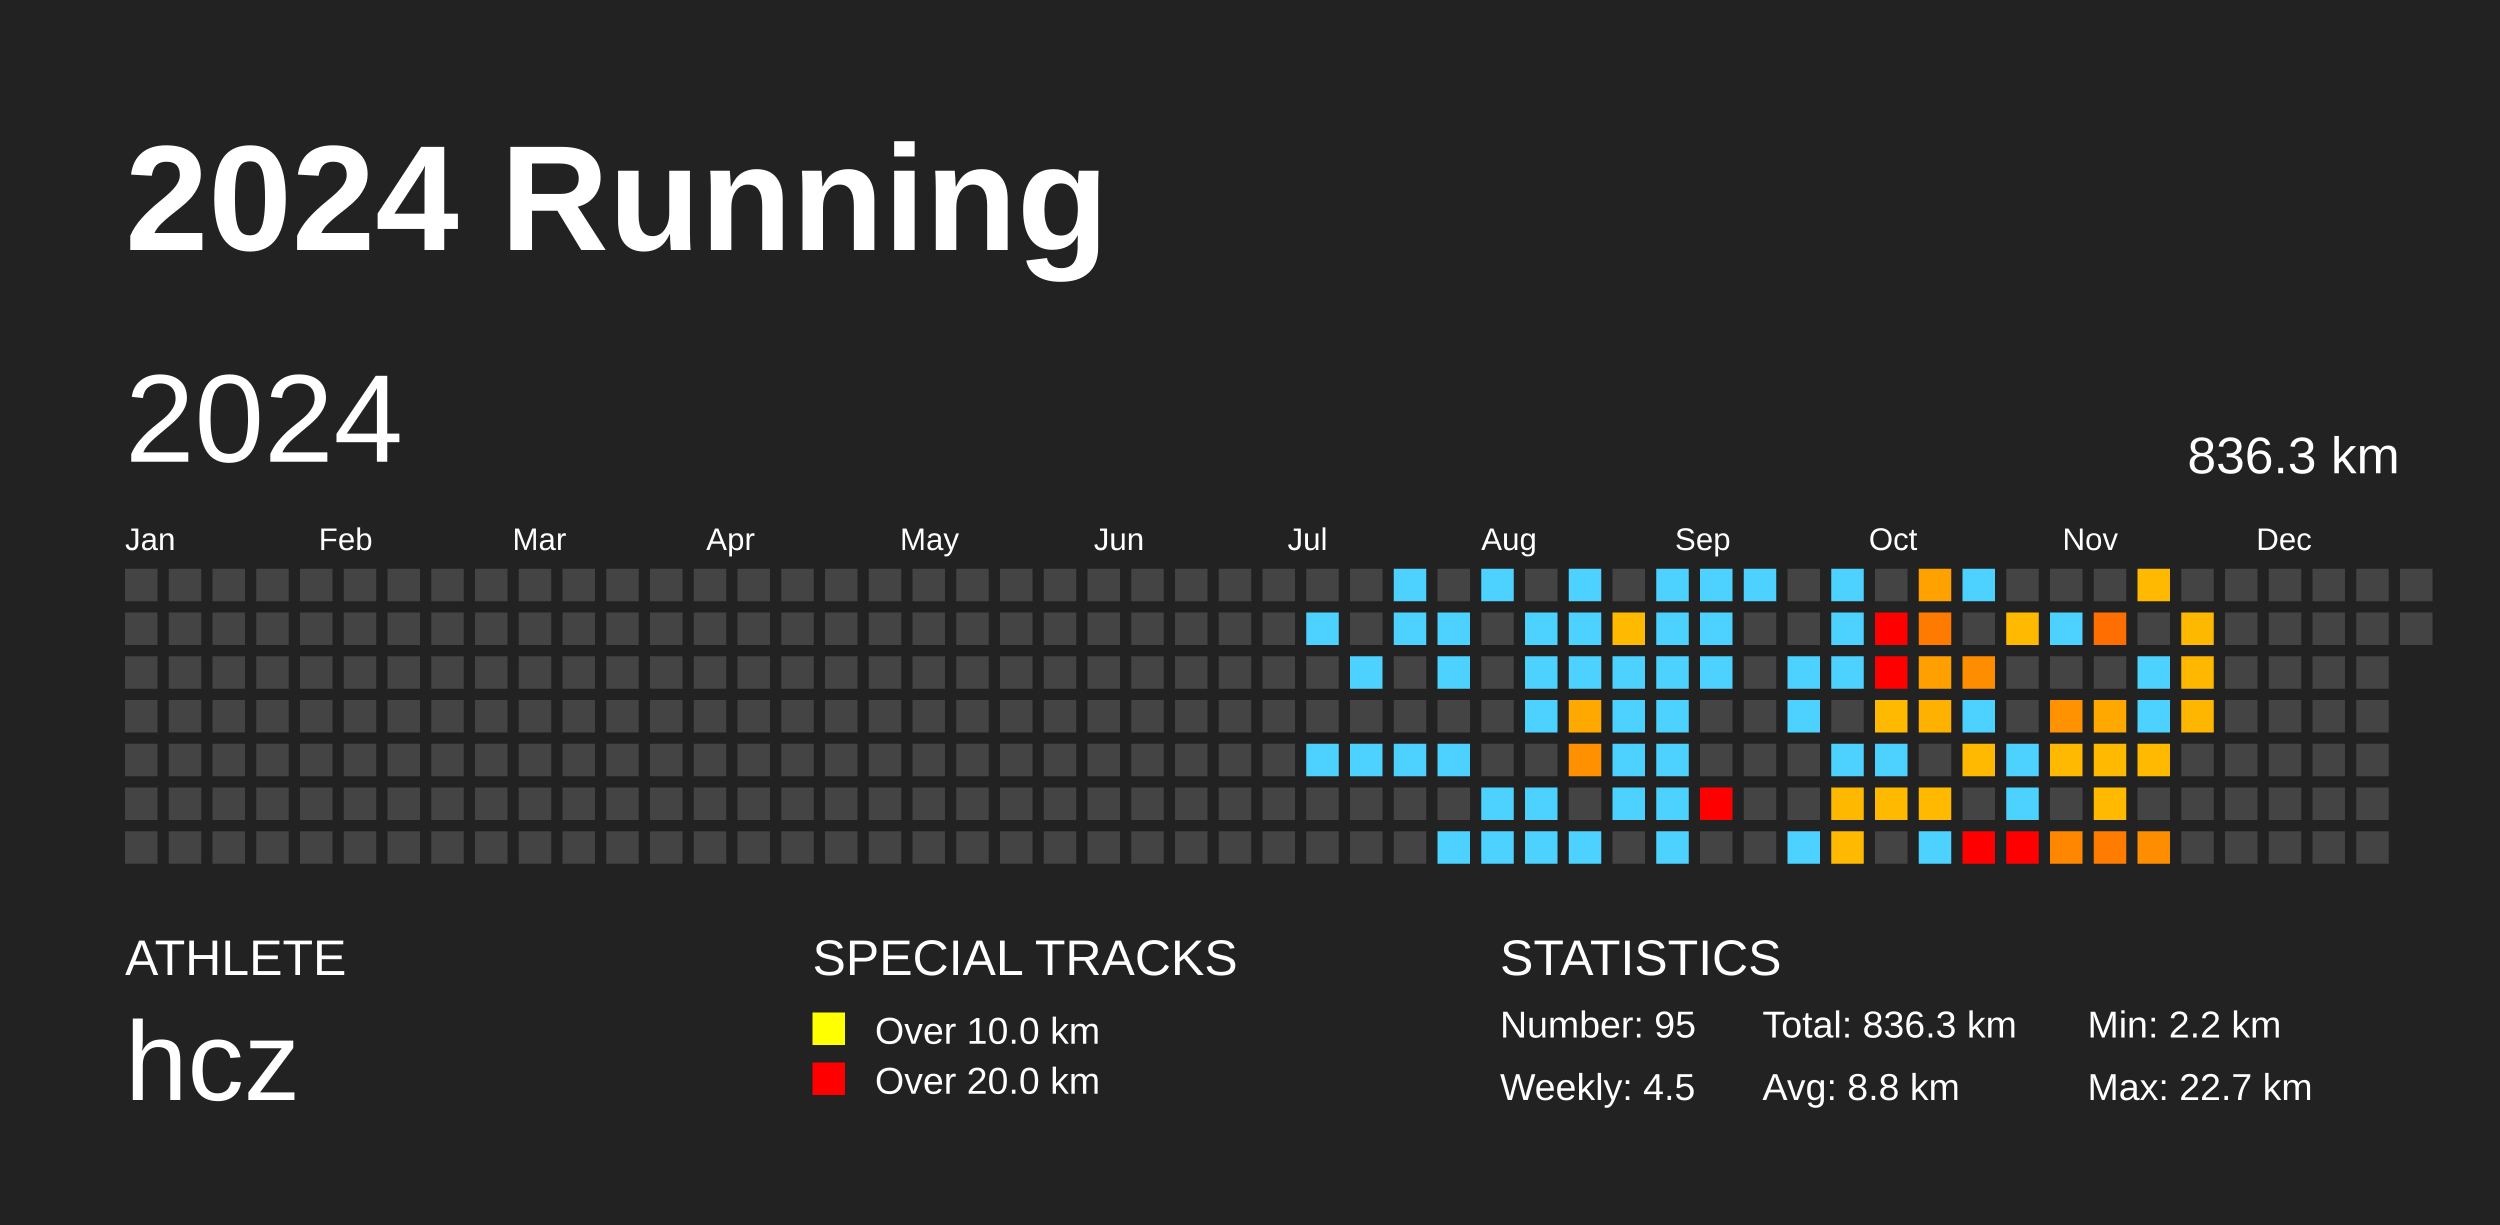
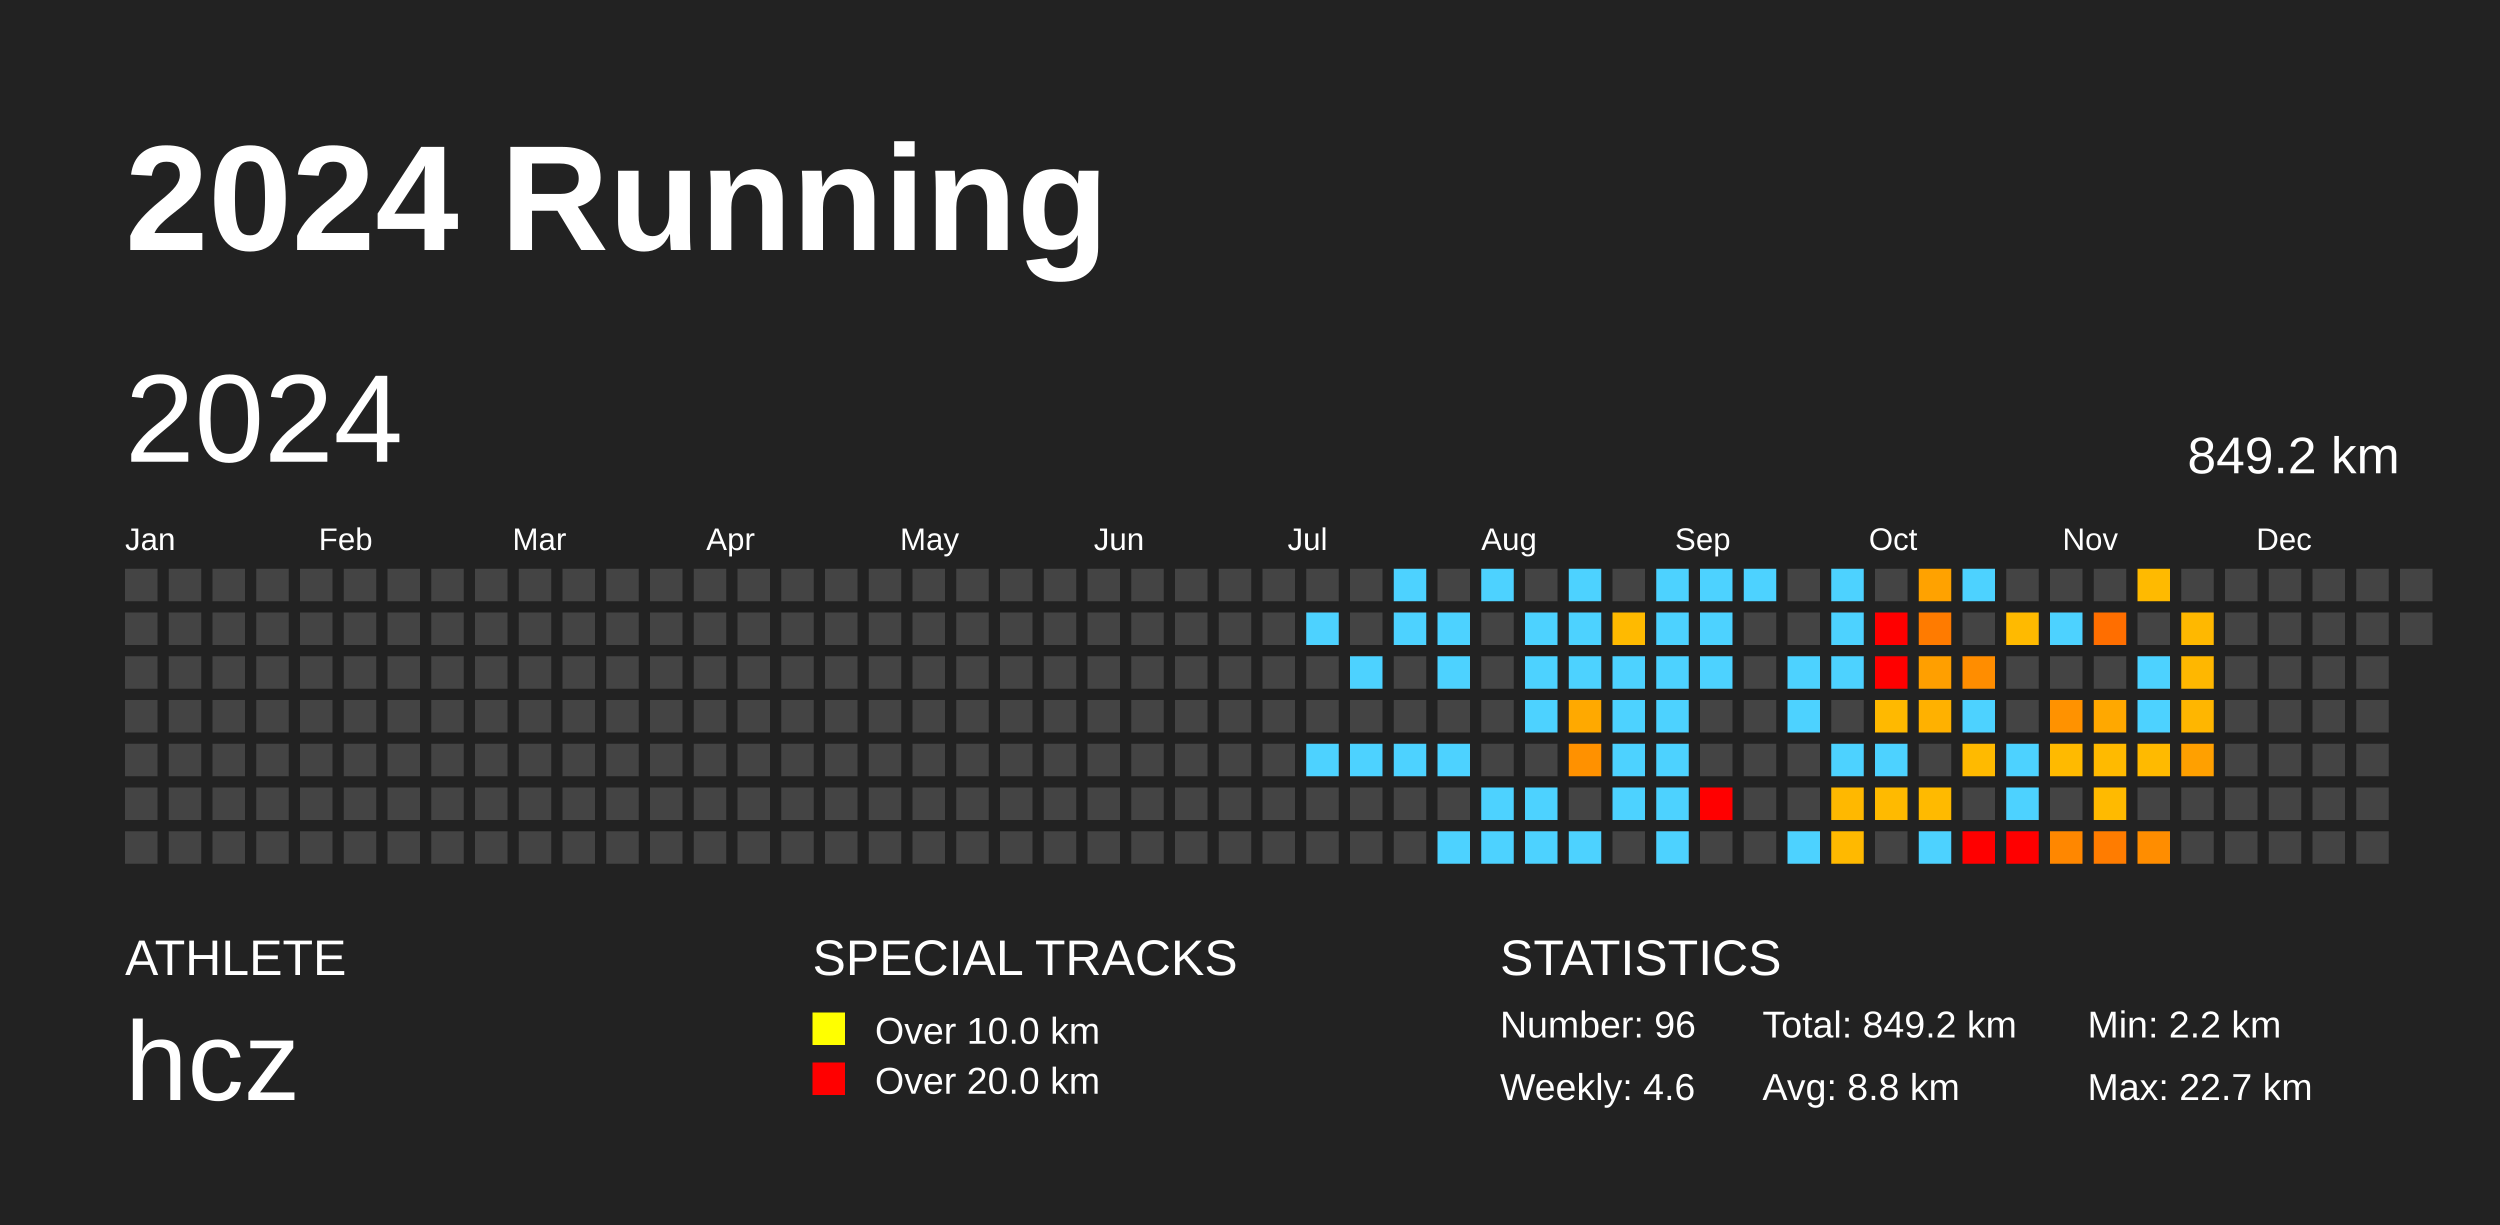
<svg xmlns="http://www.w3.org/2000/svg" baseProfile="full" height="98mm" version="1.1" viewBox="0,0,200,98" width="200mm">
  <defs />
  <rect fill="#222222" height="98" width="200" x="0" y="0" />
  <text fill="#FFFFFF" style="font-size:12px; font-family:Arial; font-weight:bold;" x="10" y="20">2024 Running</text>
  <text fill="#FFFFFF" style="font-size:4px; font-family:Arial" x="10" y="78">ATHLETE</text>
  <text fill="#FFFFFF" style="font-size:9px; font-family:Arial" x="10" y="88">hcz</text>
  <text fill="#FFFFFF" style="font-size:4px; font-family:Arial" x="65" y="78">SPECIAL TRACKS</text>
  <rect fill="yellow" height="2.6" width="2.6" x="65" y="81" />
  <text fill="#FFFFFF" style="font-size:3px; font-family:Arial" x="70" y="83.5">Over 10.0 km</text>
  <rect fill="red" height="2.6" width="2.6" x="65" y="85" />
  <text fill="#FFFFFF" style="font-size:3px; font-family:Arial" x="70" y="87.5">Over 20.0 km</text>
  <text fill="#FFFFFF" style="font-size:4px; font-family:Arial" x="120" y="78">STATISTICS</text>
-   <text fill="#FFFFFF" style="font-size:3px; font-family:Arial" x="120" y="83">Number: 95</text>
-   <text fill="#FFFFFF" style="font-size:3px; font-family:Arial" x="120" y="88">Weekly: 4.5</text>
-   <text fill="#FFFFFF" style="font-size:3px; font-family:Arial" x="141" y="83">Total: 836.3 km</text>
+   <text fill="#FFFFFF" style="font-size:3px; font-family:Arial" x="120" y="83">Number: 96</text>
+   <text fill="#FFFFFF" style="font-size:3px; font-family:Arial" x="120" y="88">Weekly: 4.6</text>
+   <text fill="#FFFFFF" style="font-size:3px; font-family:Arial" x="141" y="83">Total: 849.2 km</text>
  <text fill="#FFFFFF" style="font-size:3px; font-family:Arial" x="141" y="88">Avg: 8.8 km</text>
  <text fill="#FFFFFF" style="font-size:3px; font-family:Arial" x="167" y="83">Min: 2.2 km</text>
  <text fill="#FFFFFF" style="font-size:3px; font-family:Arial" x="167" y="88">Max: 22.7 km</text>
  <text dominant-baseline="hanging" fill="#FFFFFF" style="font-size:10.0px; font-family:Arial;" x="10" y="30">2024</text>
-   <text dominant-baseline="hanging" fill="#FFFFFF" style="font-size:4.125px; font-family:Arial;" x="175" y="35">836.3 km</text>
+   <text dominant-baseline="hanging" fill="#FFFFFF" style="font-size:4.125px; font-family:Arial;" x="175" y="35">849.2 km</text>
  <text fill="#FFFFFF" style="font-size:2.5px; font-family:Arial" x="10.0" y="44">Jan</text>
  <text fill="#FFFFFF" style="font-size:2.5px; font-family:Arial" x="25.5" y="44">Feb</text>
  <text fill="#FFFFFF" style="font-size:2.5px; font-family:Arial" x="41.0" y="44">Mar</text>
  <text fill="#FFFFFF" style="font-size:2.5px; font-family:Arial" x="56.5" y="44">Apr</text>
  <text fill="#FFFFFF" style="font-size:2.5px; font-family:Arial" x="72.0" y="44">May</text>
  <text fill="#FFFFFF" style="font-size:2.5px; font-family:Arial" x="87.5" y="44">Jun</text>
  <text fill="#FFFFFF" style="font-size:2.5px; font-family:Arial" x="103.0" y="44">Jul</text>
  <text fill="#FFFFFF" style="font-size:2.5px; font-family:Arial" x="118.5" y="44">Aug</text>
  <text fill="#FFFFFF" style="font-size:2.5px; font-family:Arial" x="134.0" y="44">Sep</text>
  <text fill="#FFFFFF" style="font-size:2.5px; font-family:Arial" x="149.5" y="44">Oct</text>
  <text fill="#FFFFFF" style="font-size:2.5px; font-family:Arial" x="165.0" y="44">Nov</text>
  <text fill="#FFFFFF" style="font-size:2.5px; font-family:Arial" x="180.5" y="44">Dec</text>
  <rect fill="#444444" height="2.6" width="2.6" x="10.0" y="45.5" />
  <rect fill="#444444" height="2.6" width="2.6" x="10.0" y="49.0" />
  <rect fill="#444444" height="2.6" width="2.6" x="10.0" y="52.5" />
  <rect fill="#444444" height="2.6" width="2.6" x="10.0" y="56.0" />
  <rect fill="#444444" height="2.6" width="2.6" x="10.0" y="59.5" />
  <rect fill="#444444" height="2.6" width="2.6" x="10.0" y="63.0" />
  <rect fill="#444444" height="2.6" width="2.6" x="10.0" y="66.5" />
  <rect fill="#444444" height="2.6" width="2.6" x="13.5" y="45.5" />
  <rect fill="#444444" height="2.6" width="2.6" x="13.5" y="49.0" />
  <rect fill="#444444" height="2.6" width="2.6" x="13.5" y="52.5" />
  <rect fill="#444444" height="2.6" width="2.6" x="13.5" y="56.0" />
  <rect fill="#444444" height="2.6" width="2.6" x="13.5" y="59.5" />
  <rect fill="#444444" height="2.6" width="2.6" x="13.5" y="63.0" />
  <rect fill="#444444" height="2.6" width="2.6" x="13.5" y="66.5" />
  <rect fill="#444444" height="2.6" width="2.6" x="17.0" y="45.5" />
  <rect fill="#444444" height="2.6" width="2.6" x="17.0" y="49.0" />
  <rect fill="#444444" height="2.6" width="2.6" x="17.0" y="52.5" />
  <rect fill="#444444" height="2.6" width="2.6" x="17.0" y="56.0" />
  <rect fill="#444444" height="2.6" width="2.6" x="17.0" y="59.5" />
  <rect fill="#444444" height="2.6" width="2.6" x="17.0" y="63.0" />
  <rect fill="#444444" height="2.6" width="2.6" x="17.0" y="66.5" />
  <rect fill="#444444" height="2.6" width="2.6" x="20.5" y="45.5" />
  <rect fill="#444444" height="2.6" width="2.6" x="20.5" y="49.0" />
  <rect fill="#444444" height="2.6" width="2.6" x="20.5" y="52.5" />
  <rect fill="#444444" height="2.6" width="2.6" x="20.5" y="56.0" />
  <rect fill="#444444" height="2.6" width="2.6" x="20.5" y="59.5" />
  <rect fill="#444444" height="2.6" width="2.6" x="20.5" y="63.0" />
  <rect fill="#444444" height="2.6" width="2.6" x="20.5" y="66.5" />
  <rect fill="#444444" height="2.6" width="2.6" x="24.0" y="45.5" />
  <rect fill="#444444" height="2.6" width="2.6" x="24.0" y="49.0" />
  <rect fill="#444444" height="2.6" width="2.6" x="24.0" y="52.5" />
  <rect fill="#444444" height="2.6" width="2.6" x="24.0" y="56.0" />
  <rect fill="#444444" height="2.6" width="2.6" x="24.0" y="59.5" />
  <rect fill="#444444" height="2.6" width="2.6" x="24.0" y="63.0" />
  <rect fill="#444444" height="2.6" width="2.6" x="24.0" y="66.5" />
  <rect fill="#444444" height="2.6" width="2.6" x="27.5" y="45.5" />
  <rect fill="#444444" height="2.6" width="2.6" x="27.5" y="49.0" />
  <rect fill="#444444" height="2.6" width="2.6" x="27.5" y="52.5" />
  <rect fill="#444444" height="2.6" width="2.6" x="27.5" y="56.0" />
  <rect fill="#444444" height="2.6" width="2.6" x="27.5" y="59.5" />
  <rect fill="#444444" height="2.6" width="2.6" x="27.5" y="63.0" />
  <rect fill="#444444" height="2.6" width="2.6" x="27.5" y="66.5" />
  <rect fill="#444444" height="2.6" width="2.6" x="31.0" y="45.5" />
  <rect fill="#444444" height="2.6" width="2.6" x="31.0" y="49.0" />
  <rect fill="#444444" height="2.6" width="2.6" x="31.0" y="52.5" />
  <rect fill="#444444" height="2.6" width="2.6" x="31.0" y="56.0" />
  <rect fill="#444444" height="2.6" width="2.6" x="31.0" y="59.5" />
  <rect fill="#444444" height="2.6" width="2.6" x="31.0" y="63.0" />
  <rect fill="#444444" height="2.6" width="2.6" x="31.0" y="66.5" />
  <rect fill="#444444" height="2.6" width="2.6" x="34.5" y="45.5" />
  <rect fill="#444444" height="2.6" width="2.6" x="34.5" y="49.0" />
  <rect fill="#444444" height="2.6" width="2.6" x="34.5" y="52.5" />
  <rect fill="#444444" height="2.6" width="2.6" x="34.5" y="56.0" />
  <rect fill="#444444" height="2.6" width="2.6" x="34.5" y="59.5" />
  <rect fill="#444444" height="2.6" width="2.6" x="34.5" y="63.0" />
  <rect fill="#444444" height="2.6" width="2.6" x="34.5" y="66.5" />
  <rect fill="#444444" height="2.6" width="2.6" x="38.0" y="45.5" />
  <rect fill="#444444" height="2.6" width="2.6" x="38.0" y="49.0" />
  <rect fill="#444444" height="2.6" width="2.6" x="38.0" y="52.5" />
  <rect fill="#444444" height="2.6" width="2.6" x="38.0" y="56.0" />
  <rect fill="#444444" height="2.6" width="2.6" x="38.0" y="59.5" />
  <rect fill="#444444" height="2.6" width="2.6" x="38.0" y="63.0" />
  <rect fill="#444444" height="2.6" width="2.6" x="38.0" y="66.5" />
  <rect fill="#444444" height="2.6" width="2.6" x="41.5" y="45.5" />
  <rect fill="#444444" height="2.6" width="2.6" x="41.5" y="49.0" />
  <rect fill="#444444" height="2.6" width="2.6" x="41.5" y="52.5" />
  <rect fill="#444444" height="2.6" width="2.6" x="41.5" y="56.0" />
  <rect fill="#444444" height="2.6" width="2.6" x="41.5" y="59.5" />
  <rect fill="#444444" height="2.6" width="2.6" x="41.5" y="63.0" />
  <rect fill="#444444" height="2.6" width="2.6" x="41.5" y="66.5" />
  <rect fill="#444444" height="2.6" width="2.6" x="45.0" y="45.5" />
  <rect fill="#444444" height="2.6" width="2.6" x="45.0" y="49.0" />
  <rect fill="#444444" height="2.6" width="2.6" x="45.0" y="52.5" />
  <rect fill="#444444" height="2.6" width="2.6" x="45.0" y="56.0" />
  <rect fill="#444444" height="2.6" width="2.6" x="45.0" y="59.5" />
  <rect fill="#444444" height="2.6" width="2.6" x="45.0" y="63.0" />
  <rect fill="#444444" height="2.6" width="2.6" x="45.0" y="66.5" />
  <rect fill="#444444" height="2.6" width="2.6" x="48.5" y="45.5" />
  <rect fill="#444444" height="2.6" width="2.6" x="48.5" y="49.0" />
  <rect fill="#444444" height="2.6" width="2.6" x="48.5" y="52.5" />
  <rect fill="#444444" height="2.6" width="2.6" x="48.5" y="56.0" />
  <rect fill="#444444" height="2.6" width="2.6" x="48.5" y="59.5" />
  <rect fill="#444444" height="2.6" width="2.6" x="48.5" y="63.0" />
  <rect fill="#444444" height="2.6" width="2.6" x="48.5" y="66.5" />
  <rect fill="#444444" height="2.6" width="2.6" x="52.0" y="45.5" />
  <rect fill="#444444" height="2.6" width="2.6" x="52.0" y="49.0" />
  <rect fill="#444444" height="2.6" width="2.6" x="52.0" y="52.5" />
  <rect fill="#444444" height="2.6" width="2.6" x="52.0" y="56.0" />
  <rect fill="#444444" height="2.6" width="2.6" x="52.0" y="59.5" />
  <rect fill="#444444" height="2.6" width="2.6" x="52.0" y="63.0" />
  <rect fill="#444444" height="2.6" width="2.6" x="52.0" y="66.5" />
  <rect fill="#444444" height="2.6" width="2.6" x="55.5" y="45.5" />
  <rect fill="#444444" height="2.6" width="2.6" x="55.5" y="49.0" />
  <rect fill="#444444" height="2.6" width="2.6" x="55.5" y="52.5" />
  <rect fill="#444444" height="2.6" width="2.6" x="55.5" y="56.0" />
  <rect fill="#444444" height="2.6" width="2.6" x="55.5" y="59.5" />
  <rect fill="#444444" height="2.6" width="2.6" x="55.5" y="63.0" />
  <rect fill="#444444" height="2.6" width="2.6" x="55.5" y="66.5" />
  <rect fill="#444444" height="2.6" width="2.6" x="59.0" y="45.5" />
  <rect fill="#444444" height="2.6" width="2.6" x="59.0" y="49.0" />
  <rect fill="#444444" height="2.6" width="2.6" x="59.0" y="52.5" />
  <rect fill="#444444" height="2.6" width="2.6" x="59.0" y="56.0" />
  <rect fill="#444444" height="2.6" width="2.6" x="59.0" y="59.5" />
  <rect fill="#444444" height="2.6" width="2.6" x="59.0" y="63.0" />
  <rect fill="#444444" height="2.6" width="2.6" x="59.0" y="66.5" />
  <rect fill="#444444" height="2.6" width="2.6" x="62.5" y="45.5" />
  <rect fill="#444444" height="2.6" width="2.6" x="62.5" y="49.0" />
  <rect fill="#444444" height="2.6" width="2.6" x="62.5" y="52.5" />
  <rect fill="#444444" height="2.6" width="2.6" x="62.5" y="56.0" />
  <rect fill="#444444" height="2.6" width="2.6" x="62.5" y="59.5" />
  <rect fill="#444444" height="2.6" width="2.6" x="62.5" y="63.0" />
  <rect fill="#444444" height="2.6" width="2.6" x="62.5" y="66.5" />
  <rect fill="#444444" height="2.6" width="2.6" x="66.0" y="45.5" />
  <rect fill="#444444" height="2.6" width="2.6" x="66.0" y="49.0" />
  <rect fill="#444444" height="2.6" width="2.6" x="66.0" y="52.5" />
  <rect fill="#444444" height="2.6" width="2.6" x="66.0" y="56.0" />
  <rect fill="#444444" height="2.6" width="2.6" x="66.0" y="59.5" />
  <rect fill="#444444" height="2.6" width="2.6" x="66.0" y="63.0" />
  <rect fill="#444444" height="2.6" width="2.6" x="66.0" y="66.5" />
  <rect fill="#444444" height="2.6" width="2.6" x="69.5" y="45.5" />
  <rect fill="#444444" height="2.6" width="2.6" x="69.5" y="49.0" />
  <rect fill="#444444" height="2.6" width="2.6" x="69.5" y="52.5" />
  <rect fill="#444444" height="2.6" width="2.6" x="69.5" y="56.0" />
  <rect fill="#444444" height="2.6" width="2.6" x="69.5" y="59.5" />
  <rect fill="#444444" height="2.6" width="2.6" x="69.5" y="63.0" />
  <rect fill="#444444" height="2.6" width="2.6" x="69.5" y="66.5" />
  <rect fill="#444444" height="2.6" width="2.6" x="73.0" y="45.5" />
  <rect fill="#444444" height="2.6" width="2.6" x="73.0" y="49.0" />
  <rect fill="#444444" height="2.6" width="2.6" x="73.0" y="52.5" />
  <rect fill="#444444" height="2.6" width="2.6" x="73.0" y="56.0" />
  <rect fill="#444444" height="2.6" width="2.6" x="73.0" y="59.5" />
  <rect fill="#444444" height="2.6" width="2.6" x="73.0" y="63.0" />
  <rect fill="#444444" height="2.6" width="2.6" x="73.0" y="66.5" />
  <rect fill="#444444" height="2.6" width="2.6" x="76.5" y="45.5" />
  <rect fill="#444444" height="2.6" width="2.6" x="76.5" y="49.0" />
  <rect fill="#444444" height="2.6" width="2.6" x="76.5" y="52.5" />
  <rect fill="#444444" height="2.6" width="2.6" x="76.5" y="56.0" />
  <rect fill="#444444" height="2.6" width="2.6" x="76.5" y="59.5" />
  <rect fill="#444444" height="2.6" width="2.6" x="76.5" y="63.0" />
  <rect fill="#444444" height="2.6" width="2.6" x="76.5" y="66.5" />
  <rect fill="#444444" height="2.6" width="2.6" x="80.0" y="45.5" />
  <rect fill="#444444" height="2.6" width="2.6" x="80.0" y="49.0" />
  <rect fill="#444444" height="2.6" width="2.6" x="80.0" y="52.5" />
  <rect fill="#444444" height="2.6" width="2.6" x="80.0" y="56.0" />
  <rect fill="#444444" height="2.6" width="2.6" x="80.0" y="59.5" />
  <rect fill="#444444" height="2.6" width="2.6" x="80.0" y="63.0" />
  <rect fill="#444444" height="2.6" width="2.6" x="80.0" y="66.5" />
  <rect fill="#444444" height="2.6" width="2.6" x="83.5" y="45.5" />
  <rect fill="#444444" height="2.6" width="2.6" x="83.5" y="49.0" />
  <rect fill="#444444" height="2.6" width="2.6" x="83.5" y="52.5" />
  <rect fill="#444444" height="2.6" width="2.6" x="83.5" y="56.0" />
  <rect fill="#444444" height="2.6" width="2.6" x="83.5" y="59.5" />
  <rect fill="#444444" height="2.6" width="2.6" x="83.5" y="63.0" />
  <rect fill="#444444" height="2.6" width="2.6" x="83.5" y="66.5" />
  <rect fill="#444444" height="2.6" width="2.6" x="87.0" y="45.5" />
  <rect fill="#444444" height="2.6" width="2.6" x="87.0" y="49.0" />
  <rect fill="#444444" height="2.6" width="2.6" x="87.0" y="52.5" />
  <rect fill="#444444" height="2.6" width="2.6" x="87.0" y="56.0" />
  <rect fill="#444444" height="2.6" width="2.6" x="87.0" y="59.5" />
  <rect fill="#444444" height="2.6" width="2.6" x="87.0" y="63.0" />
  <rect fill="#444444" height="2.6" width="2.6" x="87.0" y="66.5" />
  <rect fill="#444444" height="2.6" width="2.6" x="90.5" y="45.5" />
  <rect fill="#444444" height="2.6" width="2.6" x="90.5" y="49.0" />
  <rect fill="#444444" height="2.6" width="2.6" x="90.5" y="52.5" />
  <rect fill="#444444" height="2.6" width="2.6" x="90.5" y="56.0" />
  <rect fill="#444444" height="2.6" width="2.6" x="90.5" y="59.5" />
  <rect fill="#444444" height="2.6" width="2.6" x="90.5" y="63.0" />
  <rect fill="#444444" height="2.6" width="2.6" x="90.5" y="66.5" />
  <rect fill="#444444" height="2.6" width="2.6" x="94.0" y="45.5" />
  <rect fill="#444444" height="2.6" width="2.6" x="94.0" y="49.0" />
  <rect fill="#444444" height="2.6" width="2.6" x="94.0" y="52.5" />
  <rect fill="#444444" height="2.6" width="2.6" x="94.0" y="56.0" />
  <rect fill="#444444" height="2.6" width="2.6" x="94.0" y="59.5" />
  <rect fill="#444444" height="2.6" width="2.6" x="94.0" y="63.0" />
  <rect fill="#444444" height="2.6" width="2.6" x="94.0" y="66.5" />
  <rect fill="#444444" height="2.6" width="2.6" x="97.5" y="45.5" />
  <rect fill="#444444" height="2.6" width="2.6" x="97.5" y="49.0" />
  <rect fill="#444444" height="2.6" width="2.6" x="97.5" y="52.5" />
  <rect fill="#444444" height="2.6" width="2.6" x="97.5" y="56.0" />
  <rect fill="#444444" height="2.6" width="2.6" x="97.5" y="59.5" />
  <rect fill="#444444" height="2.6" width="2.6" x="97.5" y="63.0" />
  <rect fill="#444444" height="2.6" width="2.6" x="97.5" y="66.5" />
  <rect fill="#444444" height="2.6" width="2.6" x="101.0" y="45.5" />
  <rect fill="#444444" height="2.6" width="2.6" x="101.0" y="49.0" />
  <rect fill="#444444" height="2.6" width="2.6" x="101.0" y="52.5" />
  <rect fill="#444444" height="2.6" width="2.6" x="101.0" y="56.0" />
  <rect fill="#444444" height="2.6" width="2.6" x="101.0" y="59.5" />
  <rect fill="#444444" height="2.6" width="2.6" x="101.0" y="63.0" />
  <rect fill="#444444" height="2.6" width="2.6" x="101.0" y="66.5" />
  <rect fill="#444444" height="2.6" width="2.6" x="104.5" y="45.5" />
  <rect fill="#4dd2ff" height="2.6" width="2.6" x="104.5" y="49.0" />
  <rect fill="#444444" height="2.6" width="2.6" x="104.5" y="52.5" />
  <rect fill="#444444" height="2.6" width="2.6" x="104.5" y="56.0" />
  <rect fill="#4dd2ff" height="2.6" width="2.6" x="104.5" y="59.5" />
  <rect fill="#444444" height="2.6" width="2.6" x="104.5" y="63.0" />
  <rect fill="#444444" height="2.6" width="2.6" x="104.5" y="66.5" />
  <rect fill="#444444" height="2.6" width="2.6" x="108.0" y="45.5" />
  <rect fill="#444444" height="2.6" width="2.6" x="108.0" y="49.0" />
  <rect fill="#4dd2ff" height="2.6" width="2.6" x="108.0" y="52.5" />
  <rect fill="#444444" height="2.6" width="2.6" x="108.0" y="56.0" />
  <rect fill="#4dd2ff" height="2.6" width="2.6" x="108.0" y="59.5" />
  <rect fill="#444444" height="2.6" width="2.6" x="108.0" y="63.0" />
  <rect fill="#444444" height="2.6" width="2.6" x="108.0" y="66.5" />
  <rect fill="#4dd2ff" height="2.6" width="2.6" x="111.5" y="45.5" />
  <rect fill="#4dd2ff" height="2.6" width="2.6" x="111.5" y="49.0" />
  <rect fill="#444444" height="2.6" width="2.6" x="111.5" y="52.5" />
  <rect fill="#444444" height="2.6" width="2.6" x="111.5" y="56.0" />
  <rect fill="#4dd2ff" height="2.6" width="2.6" x="111.5" y="59.5" />
  <rect fill="#444444" height="2.6" width="2.6" x="111.5" y="63.0" />
  <rect fill="#444444" height="2.6" width="2.6" x="111.5" y="66.5" />
  <rect fill="#444444" height="2.6" width="2.6" x="115.0" y="45.5" />
  <rect fill="#4dd2ff" height="2.6" width="2.6" x="115.0" y="49.0" />
  <rect fill="#4dd2ff" height="2.6" width="2.6" x="115.0" y="52.5" />
  <rect fill="#444444" height="2.6" width="2.6" x="115.0" y="56.0" />
  <rect fill="#4dd2ff" height="2.6" width="2.6" x="115.0" y="59.5" />
  <rect fill="#444444" height="2.6" width="2.6" x="115.0" y="63.0" />
  <rect fill="#4dd2ff" height="2.6" width="2.6" x="115.0" y="66.5" />
  <rect fill="#4dd2ff" height="2.6" width="2.6" x="118.5" y="45.5" />
  <rect fill="#444444" height="2.6" width="2.6" x="118.5" y="49.0" />
  <rect fill="#444444" height="2.6" width="2.6" x="118.5" y="52.5" />
  <rect fill="#444444" height="2.6" width="2.6" x="118.5" y="56.0" />
  <rect fill="#444444" height="2.6" width="2.6" x="118.5" y="59.5" />
  <rect fill="#4dd2ff" height="2.6" width="2.6" x="118.5" y="63.0" />
  <rect fill="#4dd2ff" height="2.6" width="2.6" x="118.5" y="66.5" />
  <rect fill="#444444" height="2.6" width="2.6" x="122.0" y="45.5" />
  <rect fill="#4dd2ff" height="2.6" width="2.6" x="122.0" y="49.0" />
  <rect fill="#4dd2ff" height="2.6" width="2.6" x="122.0" y="52.5" />
  <rect fill="#4dd2ff" height="2.6" width="2.6" x="122.0" y="56.0" />
  <rect fill="#444444" height="2.6" width="2.6" x="122.0" y="59.5" />
  <rect fill="#4dd2ff" height="2.6" width="2.6" x="122.0" y="63.0" />
  <rect fill="#4dd2ff" height="2.6" width="2.6" x="122.0" y="66.5" />
  <rect fill="#4dd2ff" height="2.6" width="2.6" x="125.5" y="45.5" />
  <rect fill="#4dd2ff" height="2.6" width="2.6" x="125.5" y="49.0" />
  <rect fill="#4dd2ff" height="2.6" width="2.6" x="125.5" y="52.5" />
  <rect fill="#ffa900" height="2.6" width="2.6" x="125.5" y="56.0" />
  <rect fill="#ff9100" height="2.6" width="2.6" x="125.5" y="59.5" />
  <rect fill="#444444" height="2.6" width="2.6" x="125.5" y="63.0" />
  <rect fill="#4dd2ff" height="2.6" width="2.6" x="125.5" y="66.5" />
  <rect fill="#444444" height="2.6" width="2.6" x="129.0" y="45.5" />
  <rect fill="#ffba00" height="2.6" width="2.6" x="129.0" y="49.0" />
  <rect fill="#4dd2ff" height="2.6" width="2.6" x="129.0" y="52.5" />
  <rect fill="#4dd2ff" height="2.6" width="2.6" x="129.0" y="56.0" />
  <rect fill="#4dd2ff" height="2.6" width="2.6" x="129.0" y="59.5" />
  <rect fill="#4dd2ff" height="2.6" width="2.6" x="129.0" y="63.0" />
  <rect fill="#444444" height="2.6" width="2.6" x="129.0" y="66.5" />
  <rect fill="#4dd2ff" height="2.6" width="2.6" x="132.5" y="45.5" />
  <rect fill="#4dd2ff" height="2.6" width="2.6" x="132.5" y="49.0" />
  <rect fill="#4dd2ff" height="2.6" width="2.6" x="132.5" y="52.5" />
  <rect fill="#4dd2ff" height="2.6" width="2.6" x="132.5" y="56.0" />
  <rect fill="#4dd2ff" height="2.6" width="2.6" x="132.5" y="59.5" />
  <rect fill="#4dd2ff" height="2.6" width="2.6" x="132.5" y="63.0" />
  <rect fill="#4dd2ff" height="2.6" width="2.6" x="132.5" y="66.5" />
  <rect fill="#4dd2ff" height="2.6" width="2.6" x="136.0" y="45.5" />
  <rect fill="#4dd2ff" height="2.6" width="2.6" x="136.0" y="49.0" />
  <rect fill="#4dd2ff" height="2.6" width="2.6" x="136.0" y="52.5" />
  <rect fill="#444444" height="2.6" width="2.6" x="136.0" y="56.0" />
  <rect fill="#444444" height="2.6" width="2.6" x="136.0" y="59.5" />
  <rect fill="red" height="2.6" width="2.6" x="136.0" y="63.0" />
  <rect fill="#444444" height="2.6" width="2.6" x="136.0" y="66.5" />
  <rect fill="#4dd2ff" height="2.6" width="2.6" x="139.5" y="45.5" />
  <rect fill="#444444" height="2.6" width="2.6" x="139.5" y="49.0" />
  <rect fill="#444444" height="2.6" width="2.6" x="139.5" y="52.5" />
  <rect fill="#444444" height="2.6" width="2.6" x="139.5" y="56.0" />
  <rect fill="#444444" height="2.6" width="2.6" x="139.5" y="59.5" />
  <rect fill="#444444" height="2.6" width="2.6" x="139.5" y="63.0" />
  <rect fill="#444444" height="2.6" width="2.6" x="139.5" y="66.5" />
  <rect fill="#444444" height="2.6" width="2.6" x="143.0" y="45.5" />
  <rect fill="#444444" height="2.6" width="2.6" x="143.0" y="49.0" />
  <rect fill="#4dd2ff" height="2.6" width="2.6" x="143.0" y="52.5" />
  <rect fill="#4dd2ff" height="2.6" width="2.6" x="143.0" y="56.0" />
  <rect fill="#444444" height="2.6" width="2.6" x="143.0" y="59.5" />
  <rect fill="#444444" height="2.6" width="2.6" x="143.0" y="63.0" />
  <rect fill="#4dd2ff" height="2.6" width="2.6" x="143.0" y="66.5" />
  <rect fill="#4dd2ff" height="2.6" width="2.6" x="146.5" y="45.5" />
  <rect fill="#4dd2ff" height="2.6" width="2.6" x="146.5" y="49.0" />
  <rect fill="#4dd2ff" height="2.6" width="2.6" x="146.5" y="52.5" />
  <rect fill="#444444" height="2.6" width="2.6" x="146.5" y="56.0" />
  <rect fill="#4dd2ff" height="2.6" width="2.6" x="146.5" y="59.5" />
  <rect fill="#ffb800" height="2.6" width="2.6" x="146.5" y="63.0" />
  <rect fill="#ffb900" height="2.6" width="2.6" x="146.5" y="66.5" />
  <rect fill="#444444" height="2.6" width="2.6" x="150.0" y="45.5" />
  <rect fill="red" height="2.6" width="2.6" x="150.0" y="49.0" />
  <rect fill="red" height="2.6" width="2.6" x="150.0" y="52.5" />
  <rect fill="#ffb900" height="2.6" width="2.6" x="150.0" y="56.0" />
  <rect fill="#4dd2ff" height="2.6" width="2.6" x="150.0" y="59.5" />
  <rect fill="#ffba00" height="2.6" width="2.6" x="150.0" y="63.0" />
  <rect fill="#444444" height="2.6" width="2.6" x="150.0" y="66.5" />
  <rect fill="#ffa200" height="2.6" width="2.6" x="153.5" y="45.5" />
  <rect fill="#ff7b00" height="2.6" width="2.6" x="153.5" y="49.0" />
  <rect fill="#ff9f00" height="2.6" width="2.6" x="153.5" y="52.5" />
  <rect fill="#ffb100" height="2.6" width="2.6" x="153.5" y="56.0" />
  <rect fill="#444444" height="2.6" width="2.6" x="153.5" y="59.5" />
  <rect fill="#ffba00" height="2.6" width="2.6" x="153.5" y="63.0" />
  <rect fill="#4dd2ff" height="2.6" width="2.6" x="153.5" y="66.5" />
  <rect fill="#4dd2ff" height="2.6" width="2.6" x="157.0" y="45.5" />
  <rect fill="#444444" height="2.6" width="2.6" x="157.0" y="49.0" />
  <rect fill="#ff8d00" height="2.6" width="2.6" x="157.0" y="52.5" />
  <rect fill="#4dd2ff" height="2.6" width="2.6" x="157.0" y="56.0" />
  <rect fill="#ffba00" height="2.6" width="2.6" x="157.0" y="59.5" />
  <rect fill="#444444" height="2.6" width="2.6" x="157.0" y="63.0" />
  <rect fill="red" height="2.6" width="2.6" x="157.0" y="66.5" />
  <rect fill="#444444" height="2.6" width="2.6" x="160.5" y="45.5" />
  <rect fill="#ffba00" height="2.6" width="2.6" x="160.5" y="49.0" />
  <rect fill="#444444" height="2.6" width="2.6" x="160.5" y="52.5" />
  <rect fill="#444444" height="2.6" width="2.6" x="160.5" y="56.0" />
  <rect fill="#4dd2ff" height="2.6" width="2.6" x="160.5" y="59.5" />
  <rect fill="#4dd2ff" height="2.6" width="2.6" x="160.5" y="63.0" />
  <rect fill="red" height="2.6" width="2.6" x="160.5" y="66.5" />
  <rect fill="#444444" height="2.6" width="2.6" x="164.0" y="45.5" />
  <rect fill="#4dd2ff" height="2.6" width="2.6" x="164.0" y="49.0" />
  <rect fill="#444444" height="2.6" width="2.6" x="164.0" y="52.5" />
  <rect fill="#ff9200" height="2.6" width="2.6" x="164.0" y="56.0" />
  <rect fill="#ffba00" height="2.6" width="2.6" x="164.0" y="59.5" />
  <rect fill="#444444" height="2.6" width="2.6" x="164.0" y="63.0" />
  <rect fill="#ff8700" height="2.6" width="2.6" x="164.0" y="66.5" />
  <rect fill="#444444" height="2.6" width="2.6" x="167.5" y="45.5" />
  <rect fill="#ff6e00" height="2.6" width="2.6" x="167.5" y="49.0" />
  <rect fill="#444444" height="2.6" width="2.6" x="167.5" y="52.5" />
  <rect fill="#ffa800" height="2.6" width="2.6" x="167.5" y="56.0" />
  <rect fill="#ffba00" height="2.6" width="2.6" x="167.5" y="59.5" />
  <rect fill="#ffba00" height="2.6" width="2.6" x="167.5" y="63.0" />
  <rect fill="#ff7c00" height="2.6" width="2.6" x="167.5" y="66.5" />
  <rect fill="#ffba00" height="2.6" width="2.6" x="171.0" y="45.5" />
  <rect fill="#444444" height="2.6" width="2.6" x="171.0" y="49.0" />
  <rect fill="#4dd2ff" height="2.6" width="2.6" x="171.0" y="52.5" />
  <rect fill="#4dd2ff" height="2.6" width="2.6" x="171.0" y="56.0" />
  <rect fill="#ffba00" height="2.6" width="2.6" x="171.0" y="59.5" />
  <rect fill="#444444" height="2.6" width="2.6" x="171.0" y="63.0" />
  <rect fill="#ff8d00" height="2.6" width="2.6" x="171.0" y="66.5" />
  <rect fill="#444444" height="2.6" width="2.6" x="174.5" y="45.5" />
  <rect fill="#ffb800" height="2.6" width="2.6" x="174.5" y="49.0" />
  <rect fill="#ffb700" height="2.6" width="2.6" x="174.5" y="52.5" />
  <rect fill="#ffb600" height="2.6" width="2.6" x="174.5" y="56.0" />
-   <rect fill="#444444" height="2.6" width="2.6" x="174.5" y="59.5" />
+   <rect fill="#ffa000" height="2.6" width="2.6" x="174.5" y="59.5" />
  <rect fill="#444444" height="2.6" width="2.6" x="174.5" y="63.0" />
  <rect fill="#444444" height="2.6" width="2.6" x="174.5" y="66.5" />
  <rect fill="#444444" height="2.6" width="2.6" x="178.0" y="45.5" />
  <rect fill="#444444" height="2.6" width="2.6" x="178.0" y="49.0" />
  <rect fill="#444444" height="2.6" width="2.6" x="178.0" y="52.5" />
  <rect fill="#444444" height="2.6" width="2.6" x="178.0" y="56.0" />
  <rect fill="#444444" height="2.6" width="2.6" x="178.0" y="59.5" />
  <rect fill="#444444" height="2.6" width="2.6" x="178.0" y="63.0" />
  <rect fill="#444444" height="2.6" width="2.6" x="178.0" y="66.5" />
  <rect fill="#444444" height="2.6" width="2.6" x="181.5" y="45.5" />
  <rect fill="#444444" height="2.6" width="2.6" x="181.5" y="49.0" />
  <rect fill="#444444" height="2.6" width="2.6" x="181.5" y="52.5" />
  <rect fill="#444444" height="2.6" width="2.6" x="181.5" y="56.0" />
  <rect fill="#444444" height="2.6" width="2.6" x="181.5" y="59.5" />
  <rect fill="#444444" height="2.6" width="2.6" x="181.5" y="63.0" />
  <rect fill="#444444" height="2.6" width="2.6" x="181.5" y="66.5" />
  <rect fill="#444444" height="2.6" width="2.6" x="185.0" y="45.5" />
  <rect fill="#444444" height="2.6" width="2.6" x="185.0" y="49.0" />
  <rect fill="#444444" height="2.6" width="2.6" x="185.0" y="52.5" />
  <rect fill="#444444" height="2.6" width="2.6" x="185.0" y="56.0" />
  <rect fill="#444444" height="2.6" width="2.6" x="185.0" y="59.5" />
  <rect fill="#444444" height="2.6" width="2.6" x="185.0" y="63.0" />
  <rect fill="#444444" height="2.6" width="2.6" x="185.0" y="66.5" />
  <rect fill="#444444" height="2.6" width="2.6" x="188.5" y="45.5" />
  <rect fill="#444444" height="2.6" width="2.6" x="188.5" y="49.0" />
  <rect fill="#444444" height="2.6" width="2.6" x="188.5" y="52.5" />
  <rect fill="#444444" height="2.6" width="2.6" x="188.5" y="56.0" />
  <rect fill="#444444" height="2.6" width="2.6" x="188.5" y="59.5" />
  <rect fill="#444444" height="2.6" width="2.6" x="188.5" y="63.0" />
  <rect fill="#444444" height="2.6" width="2.6" x="188.5" y="66.5" />
  <rect fill="#444444" height="2.6" width="2.6" x="192.0" y="45.5" />
  <rect fill="#444444" height="2.6" width="2.6" x="192.0" y="49.0" />
</svg>
